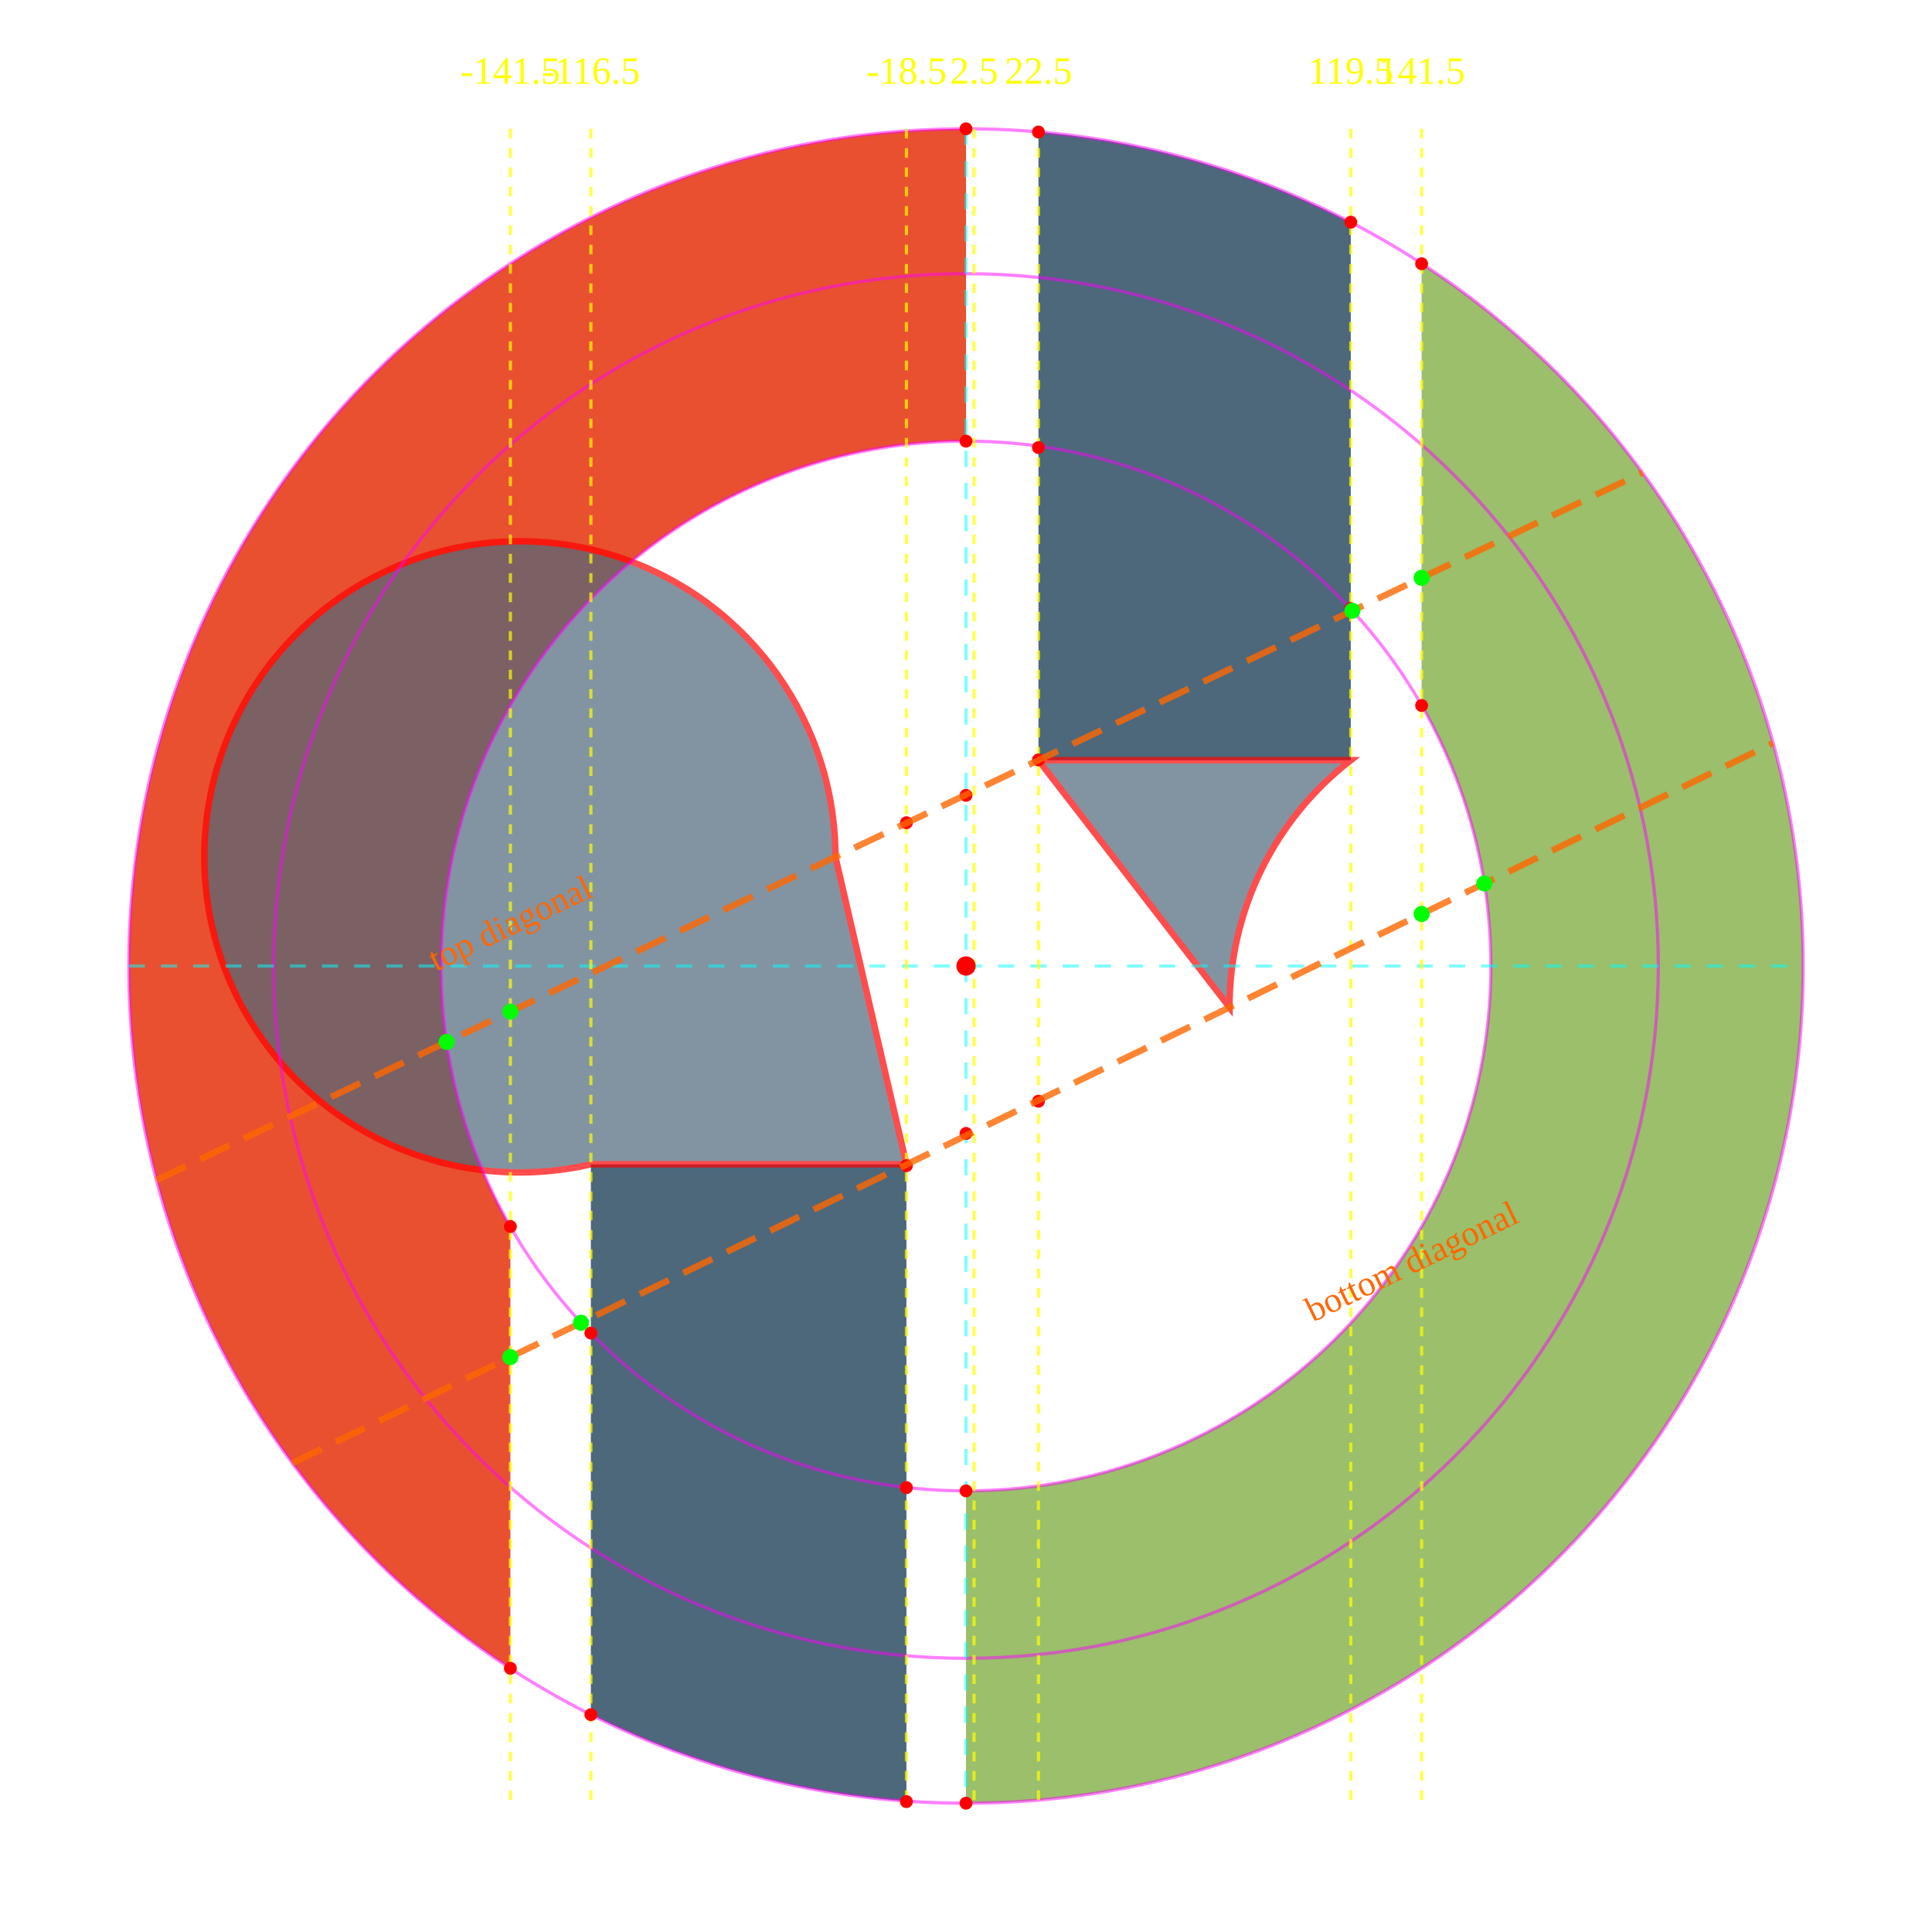
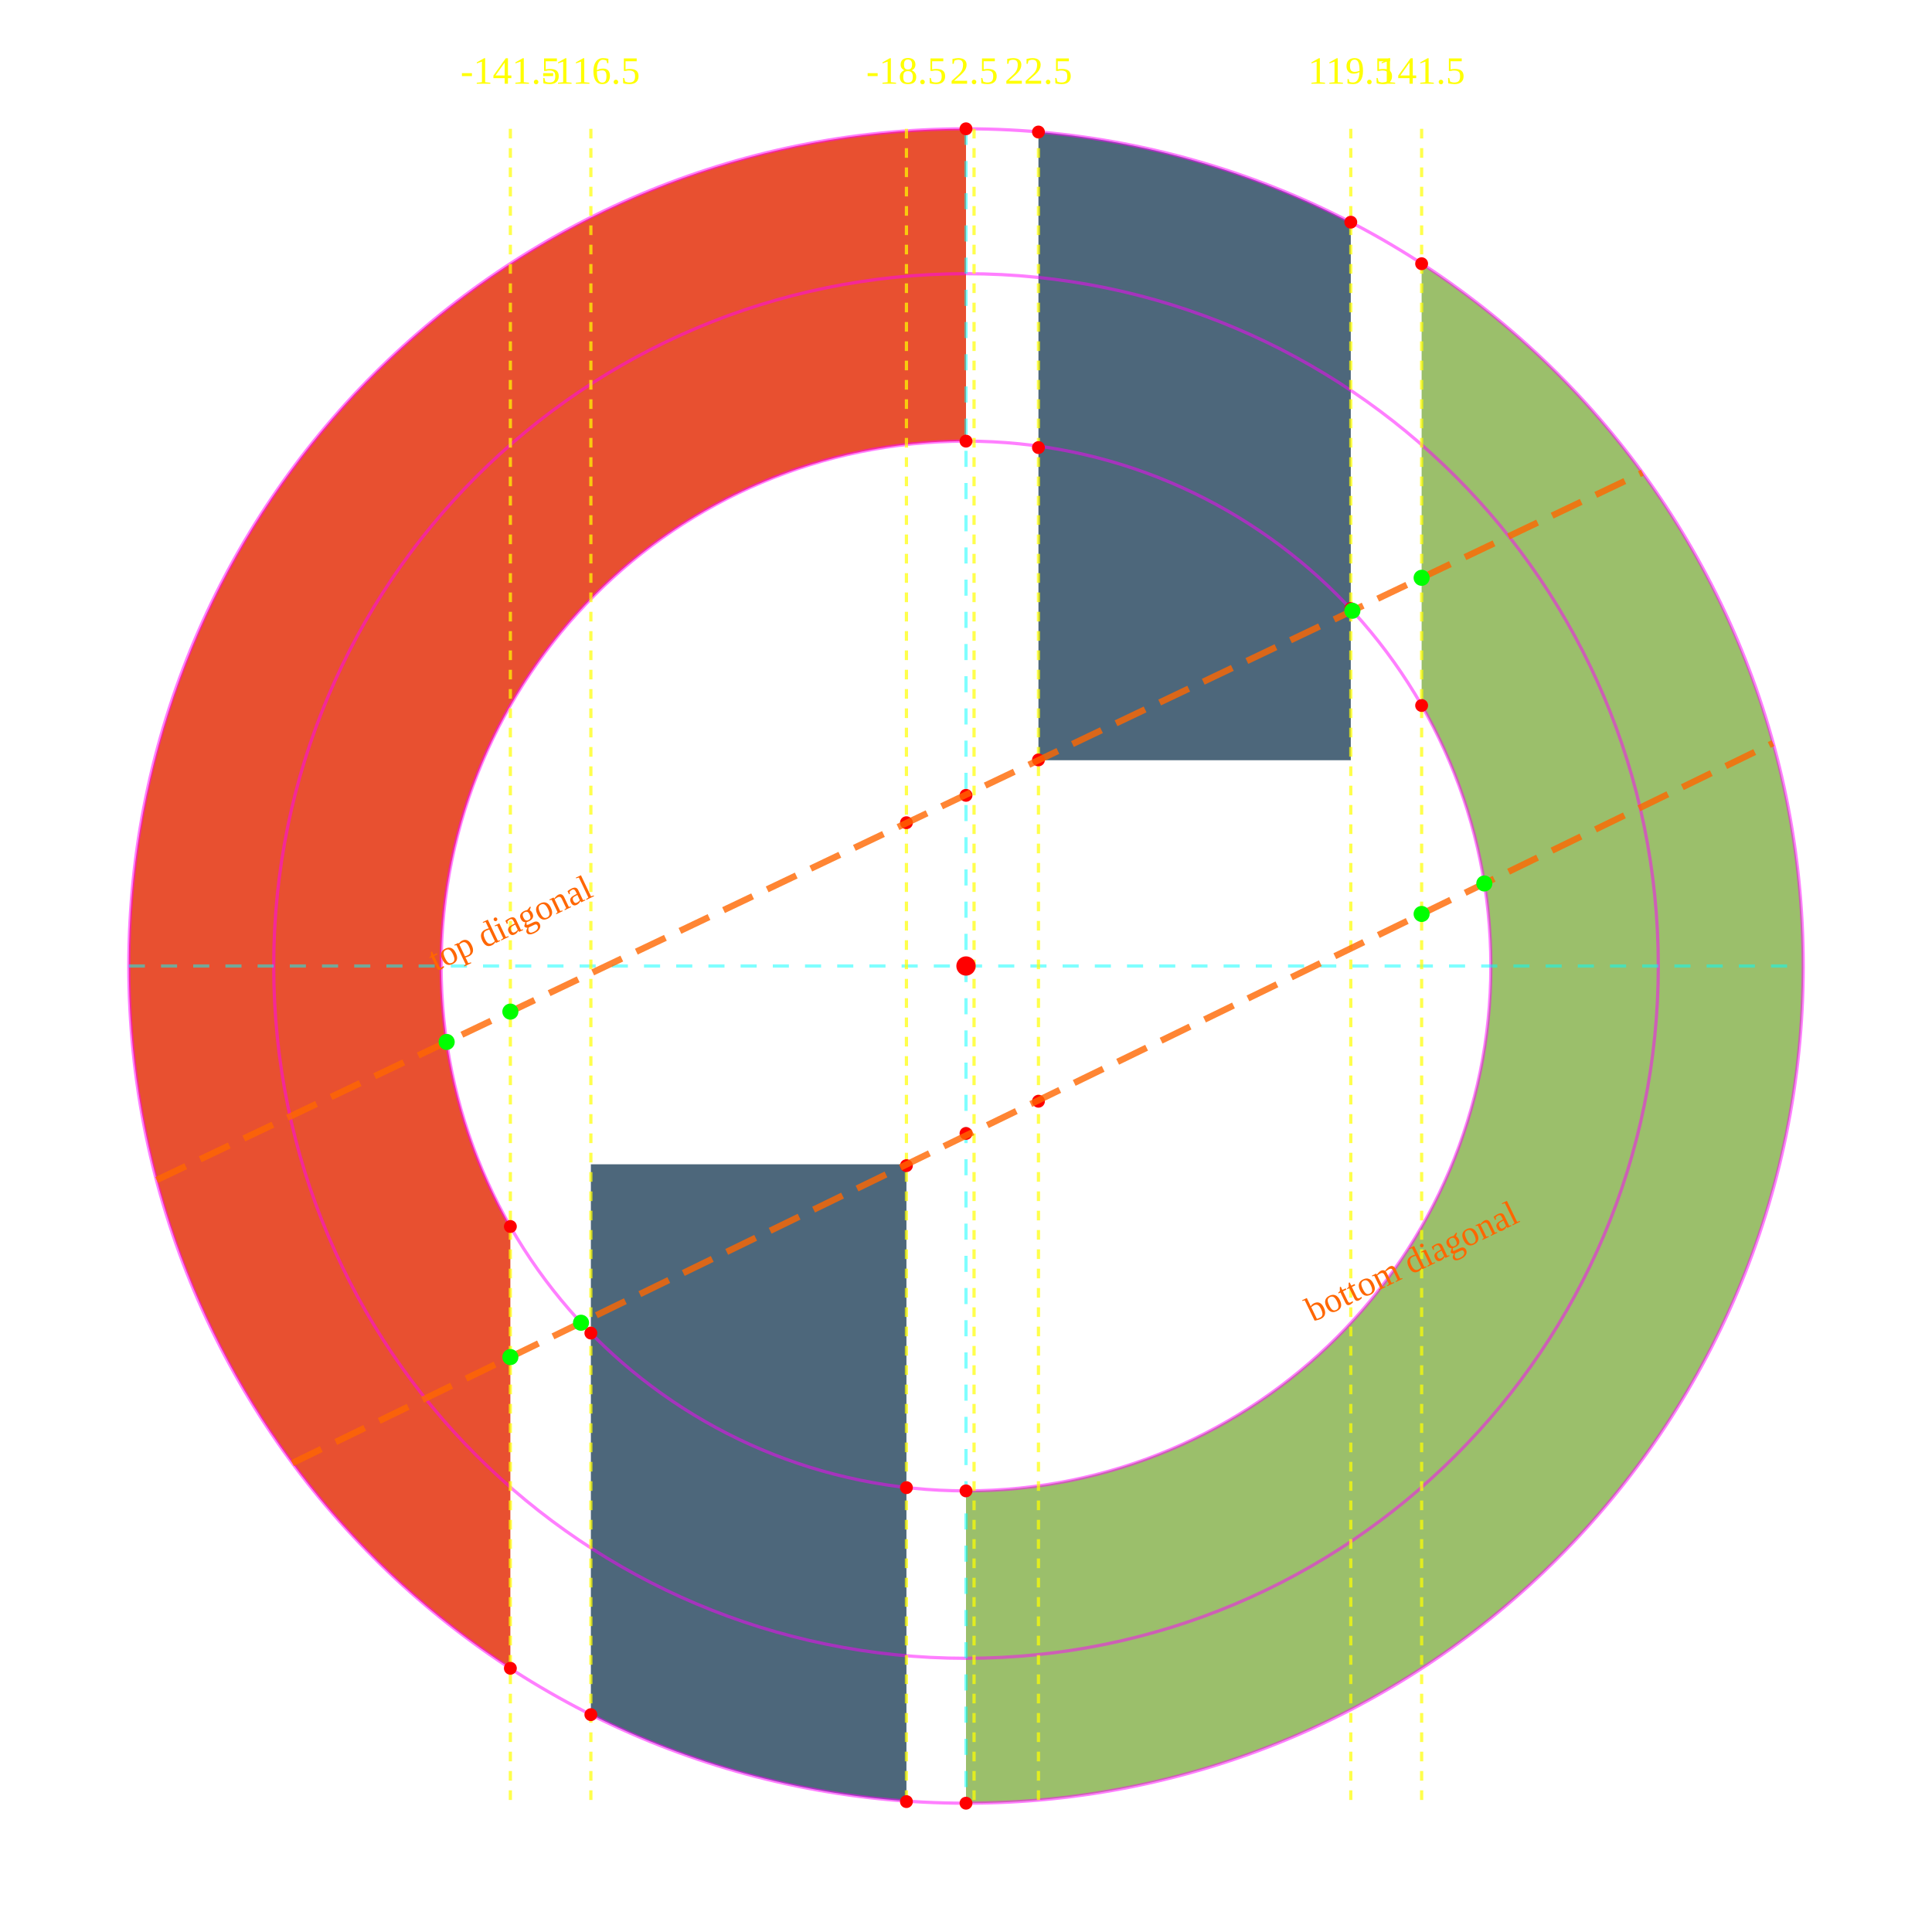
<svg xmlns="http://www.w3.org/2000/svg" viewBox="-300 -300 600 600">
  <defs>
    <style>
      .orange { fill: #E85030; }
      .green { fill: #9BBF6B; }
      .blue { fill: #4D677B; }
      .guide { stroke: #FF00FF; stroke-width: 1; fill: none; opacity: 0.5; }
      .guide-line { stroke: #00FFFF; stroke-width: 1; stroke-dasharray: 5,5; opacity: 0.5; }
      .guide-vertical { stroke: #FFFF00; stroke-width: 1; stroke-dasharray: 3,3; opacity: 0.7; }
      .guide-diagonal { stroke: #FF6600; stroke-width: 2; stroke-dasharray: 10,5; opacity: 0.8; }
      .guide-point { fill: #FF0000; }
      .diagonal-guide-point { fill: #FF0000; }
      .intersection-point { fill: #00FF00; }
      .reference-image { opacity: 0.3; }
-       .pie-preview { fill: #4D677B; opacity: 0.7; stroke: #FF0000; stroke-width: 2; }
    </style>
  </defs>
  <path class="orange" d="     M 0 -260     L 0 -163     A 163 163 0 0 0 -141.5 80.9     L -141.5 218.1     A 260 260 0 0 1 0 -260     Z   " />
  <path class="green" d="     M 0 260     L 0 163     A 163 163 0 0 0 141.5 -80.9     L 141.5 -218.1     A 260 260 0 0 1 0 260     Z   " />
  <path class="blue" d="     M 22.5 -259.02     A 260 260 0 0 1 119.5 -230.91     L 119.5 -63.91     L 22.5 -63.91     Z   " />
  <path class="blue" d="     M -116.5 61.59     L -18.5 61.59     L -18.5 259.34     A 260 260 0 0 1 -116.5 232.44     Z   " />
-   <path class="pie-preview" d="     M -18.5 61.59     L -116.5 61.59     A 98 98 0 1 1 -40.55 -33.90     Z   " />
-   <path class="pie-preview" d="     M 22.5 -63.91     L 119.5 -63.91     A 97 97 0 0 0 81.83 12.83     Z   " />
  <g id="guides">
    <circle class="guide" cx="0" cy="0" r="260" />
    <circle class="guide" cx="0" cy="0" r="163" />
    <circle class="guide" cx="0" cy="0" r="215" />
    <line class="guide-line" x1="-260" y1="0" x2="260" y2="0" />
    <line class="guide-line" x1="0" y1="-260" x2="0" y2="260" />
    <line class="guide-vertical" x1="-141.5" y1="-260" x2="-141.5" y2="260" />
    <text x="-141.5" y="-274" fill="#FFFF00" font-size="12" text-anchor="middle">-141.5</text>
    <line class="guide-vertical" x1="-116.5" y1="-260" x2="-116.5" y2="260" />
    <text x="-116.5" y="-274" fill="#FFFF00" font-size="12" text-anchor="middle">-116.5</text>
    <line class="guide-vertical" x1="-18.5" y1="-260" x2="-18.5" y2="260" />
    <text x="-18.5" y="-274" fill="#FFFF00" font-size="12" text-anchor="middle">-18.5</text>
    <line class="guide-vertical" x1="2.5" y1="-260" x2="2.5" y2="260" />
    <text x="2.5" y="-274" fill="#FFFF00" font-size="12" text-anchor="middle">2.5</text>
    <line class="guide-vertical" x1="22.5" y1="-260" x2="22.5" y2="260" />
    <text x="22.5" y="-274" fill="#FFFF00" font-size="12" text-anchor="middle">22.5</text>
    <line class="guide-vertical" x1="119.5" y1="-260" x2="119.5" y2="260" />
    <text x="119.5" y="-274" fill="#FFFF00" font-size="12" text-anchor="middle">119.5</text>
    <line class="guide-vertical" x1="141.5" y1="-260" x2="141.5" y2="260" />
    <text x="141.5" y="-274" fill="#FFFF00" font-size="12" text-anchor="middle">141.5</text>
    <circle class="guide-point" cx="0" cy="-260" r="2" />
    <circle class="guide-point" cx="0" cy="-163" r="2" />
    <circle class="guide-point" cx="0" cy="163" r="2" />
    <circle class="guide-point" cx="0" cy="260" r="2" />
    <circle class="guide-point" cx="0" cy="0" r="3" />
    <circle class="guide-point" cx="-141.5" cy="80.9" r="2" />
    <circle class="guide-point" cx="-141.5" cy="218.1" r="2" />
    <circle class="guide-point" cx="141.5" cy="-80.9" r="2" />
    <circle class="guide-point" cx="141.5" cy="-218.1" r="2" />
    <circle class="guide-point" cx="22.5" cy="-259" r="2" />
    <circle class="guide-point" cx="119.5" cy="-231" r="2" />
    <circle class="guide-point" cx="22.5" cy="-161" r="2" />
    <circle class="guide-point" cx="119.5" cy="-111" r="2" />
    <circle class="guide-point" cx="-18.5" cy="259.5" r="2" />
    <circle class="guide-point" cx="-116.5" cy="232.5" r="2" />
    <circle class="guide-point" cx="-18.5" cy="162" r="2" />
    <circle class="guide-point" cx="-116.5" cy="114" r="2" />
    <circle class="diagonal-guide-point" cx="-18.5" cy="-44.5" r="2" />
    <circle class="diagonal-guide-point" cx="0" cy="-53" r="2" />
    <circle class="diagonal-guide-point" cx="22.5" cy="-64" r="2" />
    <circle class="diagonal-guide-point" cx="-18.5" cy="62" r="2" />
    <circle class="diagonal-guide-point" cx="0" cy="52" r="2" />
    <circle class="diagonal-guide-point" cx="22.5" cy="42" r="2" />
    <line class="guide-diagonal" x1="-251.36" y1="66.47" x2="210.07" y2="-153.21" />
    <text x="-140" y="-10" fill="#FF6600" font-size="11" text-anchor="middle" transform="rotate(-25.5 -140 -10)">top diagonal</text>
    <line class="guide-diagonal" x1="-209.21" y1="154.38" x2="250.62" y2="-69.22" />
    <text x="140" y="95" fill="#FF6600" font-size="11" text-anchor="middle" transform="rotate(-25.9 140 95)">bottom diagonal</text>
    <circle class="intersection-point" cx="-161.28" cy="23.59" r="2.5" />
    <circle class="intersection-point" cx="119.99" cy="-110.32" r="2.5" />
    <circle class="intersection-point" cx="-119.56" cy="110.79" r="2.5" />
    <circle class="intersection-point" cx="160.97" cy="-25.63" r="2.5" />
    <circle class="intersection-point" cx="-141.5" cy="14.17" r="2.5" />
    <circle class="intersection-point" cx="-141.5" cy="121.45" r="2.5" />
    <circle class="intersection-point" cx="141.5" cy="-120.56" r="2.5" />
    <circle class="intersection-point" cx="141.5" cy="-16.16" r="2.5" />
  </g>
</svg>
